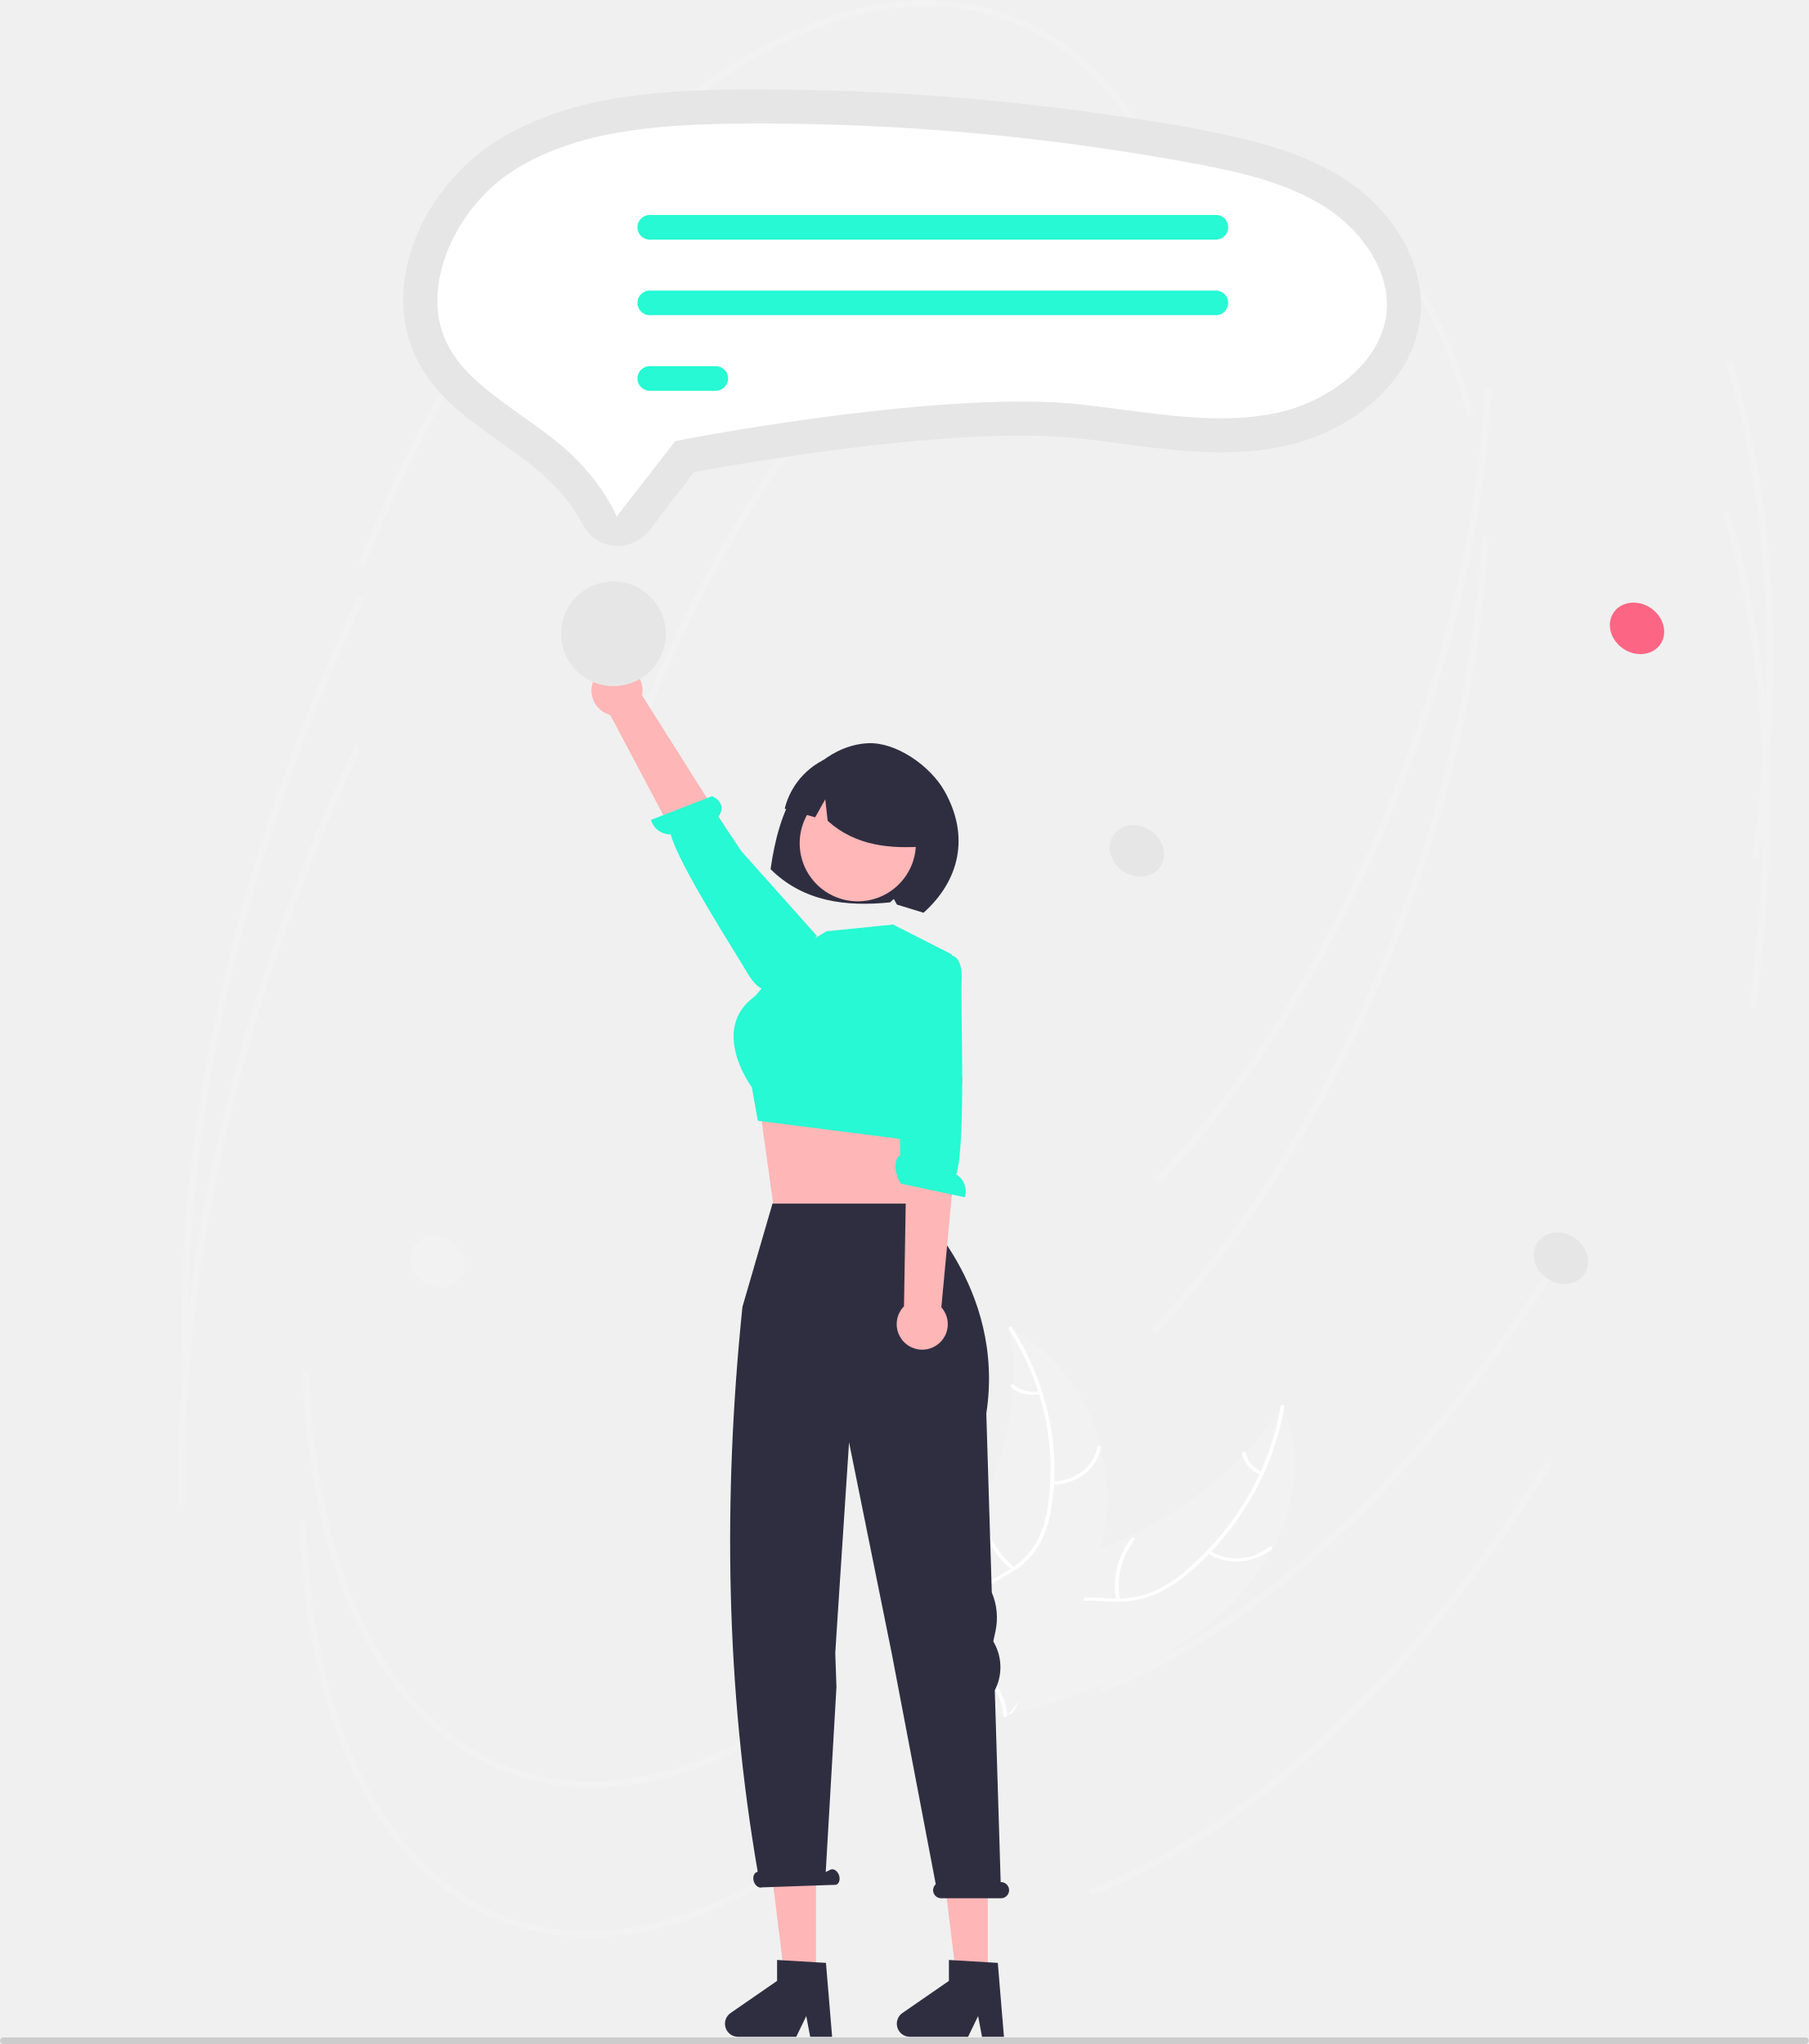
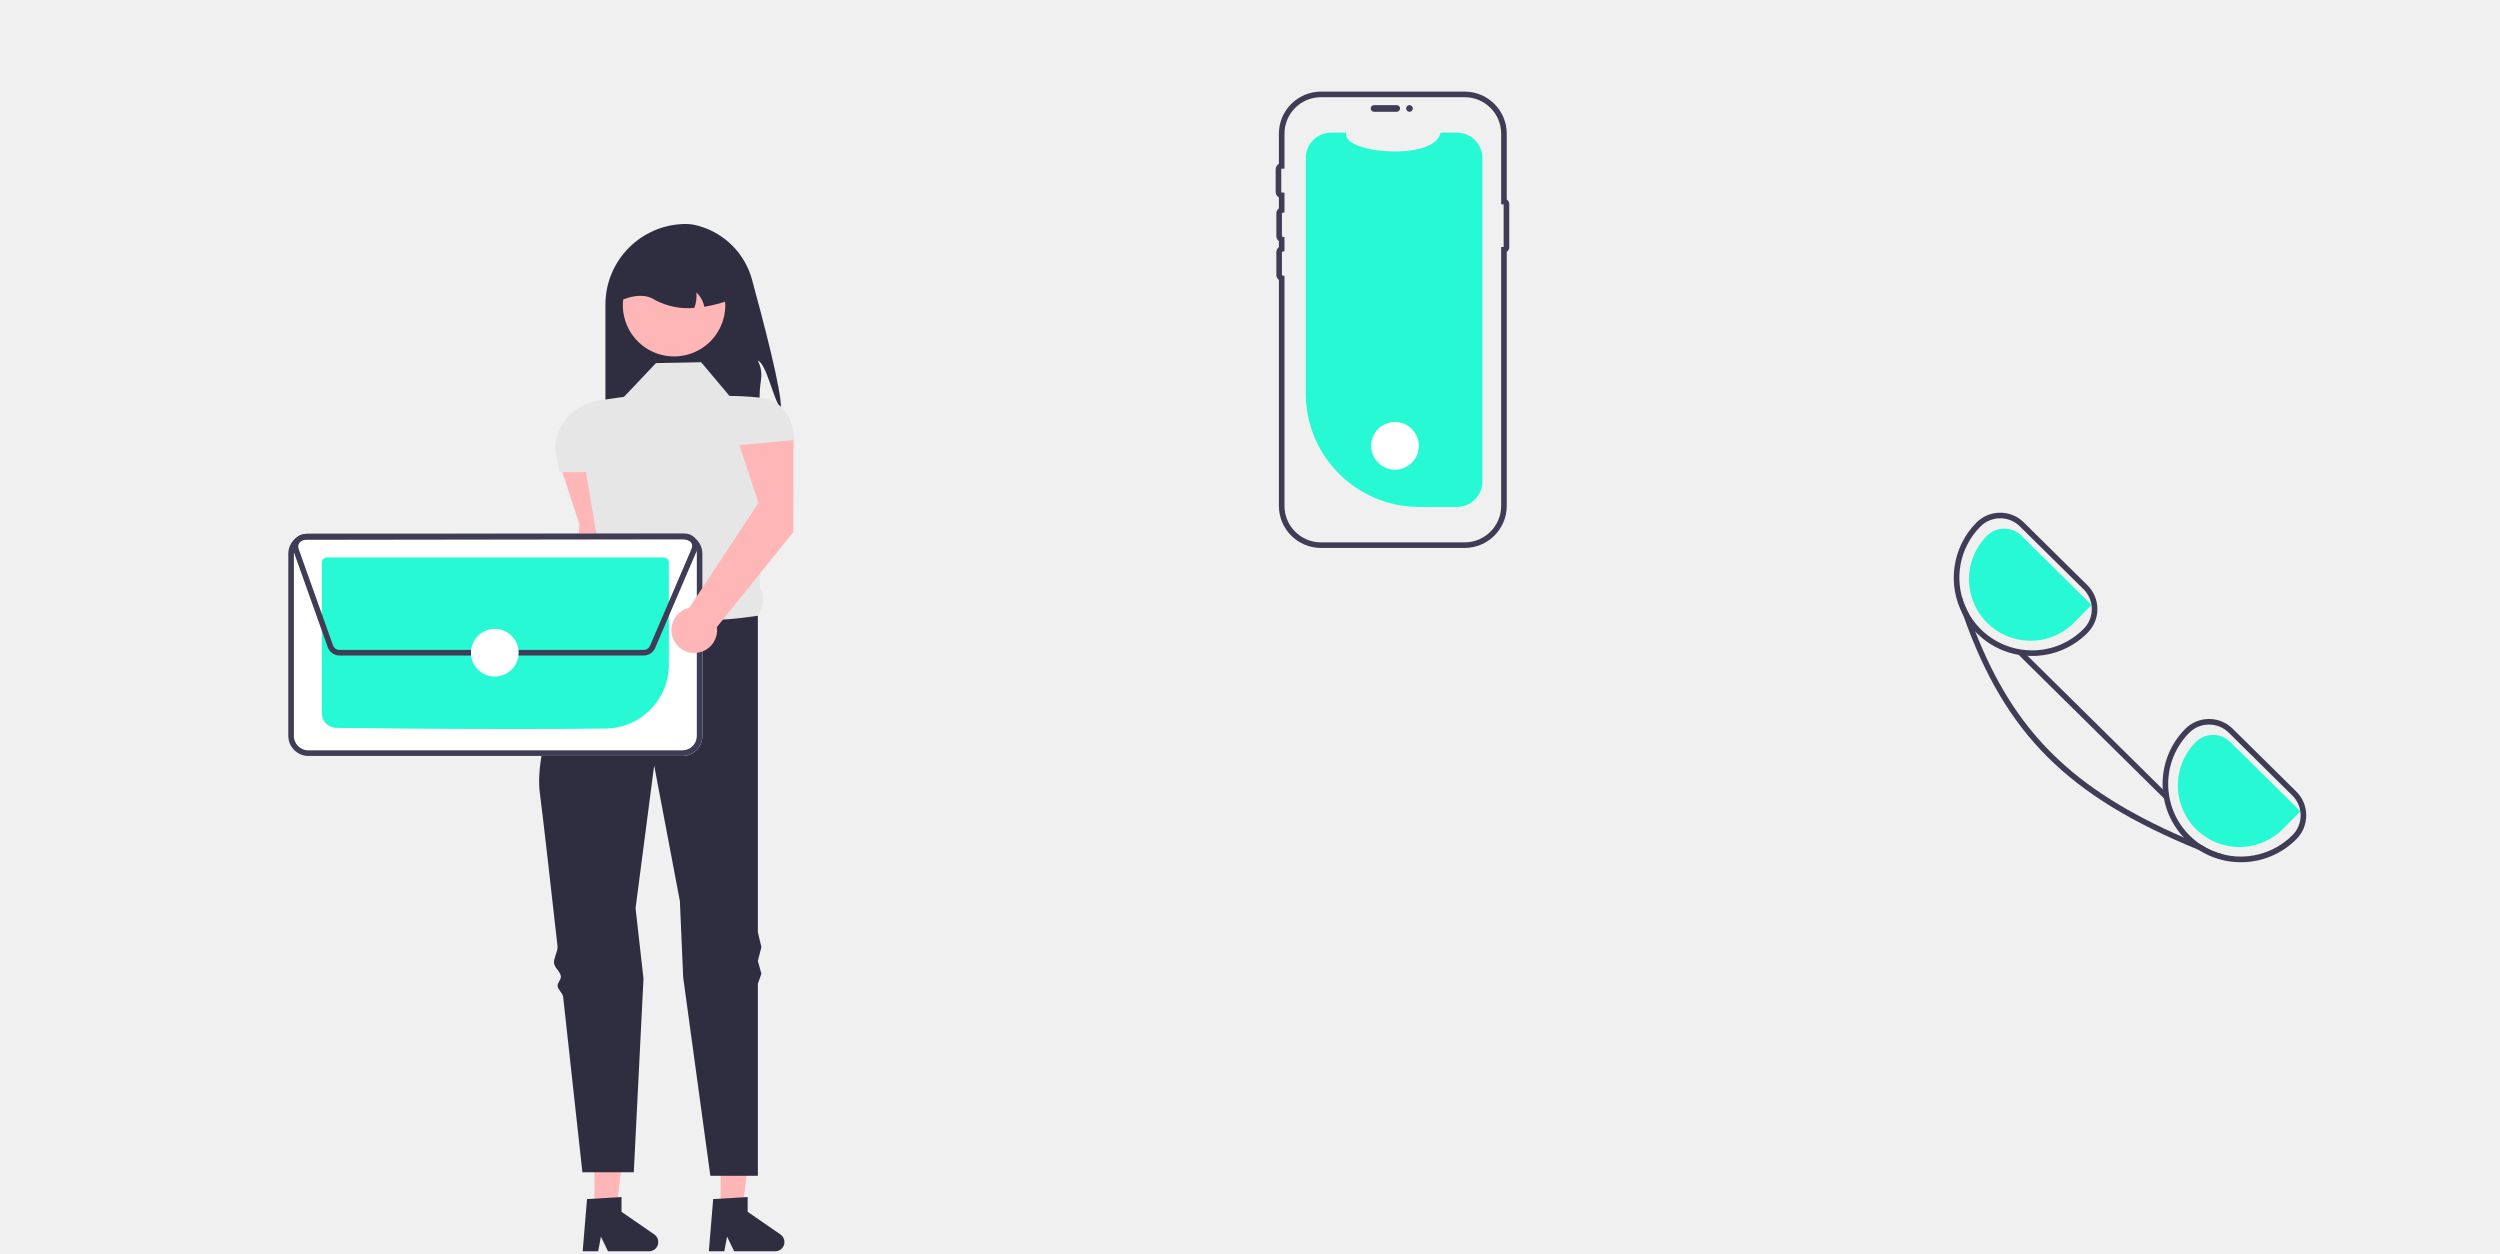
- <svg xmlns="http://www.w3.org/2000/svg" id="f8ffdc09-55f5-4bc7-b43f-c2195495500c" data-name="Layer 1" width="652.675" height="737.697" viewBox="0 0 652.675 737.697">
-   <path d="M716.054,662.011c20.719-19.504,31.402-48.723,20.271-73.439-16.204,24.871-42.88,44.458-73.808,54.195-12.046,3.792-25.899,6.921-32.451,16.486-4.077,5.952-4.374,13.406-2.537,20.146,1.837,6.74,5.619,12.939,9.364,19.054l.021,1.729C666.234,692.723,695.336,681.516,716.054,662.011Z" transform="translate(-273.6623 -81.15133)" fill="#f2f2f2" />
-   <path d="M735.702,588.703c-3.493,21.524-14.924,42.218-32.402,57.818a51.441,51.441,0,0,1-12.769,8.707,33.523,33.523,0,0,1-15.297,2.826c-4.945-.157-9.983-.816-14.886.074a18.158,18.158,0,0,0-11.917,7.741c-3.251,4.781-4.33,10.292-5.17,15.713-.933,6.019-1.792,12.283-5.755,17.461-.48.627.668,1.238,1.148.612,6.895-9.008,4.588-20.521,9.24-30.235,2.171-4.533,5.927-8.525,11.543-9.894,4.911-1.197,10.106-.522,15.112-.325a35.978,35.978,0,0,0,15.075-2.28,48.262,48.262,0,0,0,13.107-8.249,103.579,103.579,0,0,0,21.586-25.549A96.834,96.834,0,0,0,737.049,588.728c.121-.744-1.226-.763-1.346-.025Z" transform="translate(-273.6623 -81.15133)" fill="#fff" />
-   <path d="M709.289,641.711a20.135,20.135,0,0,0,23.31-1.489c.615-.53-.304-1.385-.92-.855a18.641,18.641,0,0,1-21.687,1.346c-.697-.447-1.397.553-.704.997Z" transform="translate(-273.6623 -81.15133)" fill="#fff" />
-   <path d="M677.73,658.422a27.075,27.075,0,0,1,5.272-21.545c.478-.629-.671-1.24-1.148-.612a28.152,28.152,0,0,0-5.434,22.429c.144.744,1.452.467,1.309-.273Z" transform="translate(-273.6623 -81.15133)" fill="#fff" />
-   <path d="M729.007,612.26a9.154,9.154,0,0,1-5.875-6.7c-.133-.745-1.441-.467-1.309.273a10.249,10.249,0,0,0,6.481,7.424.761.761,0,0,0,.926-.193.545.545,0,0,0-.222-.804Z" transform="translate(-273.6623 -81.15133)" fill="#fff" />
-   <path d="M638.076,560.469c.068.467.135.934.195,1.408a101.684,101.684,0,0,1,.849,18.948c-.015.489-.038.985-.069,1.473a110.234,110.234,0,0,1-12.318,44.092,115.865,115.865,0,0,1-10.038,15.956c-5.258,7.029-11.603,14.287-13.816,22.182a18.145,18.145,0,0,0-.547,2.496l32.155,33.046c.116.043.225.093.341.137l1.214,1.37c.217-.251.437-.515.654-.765.127-.145.246-.297.373-.442.082-.099.164-.198.245-.283.028-.033.055-.066.074-.093.081-.085.145-.172.217-.251q1.846-2.209,3.663-4.448c.009-.006.009-.006.01-.02,9.195-11.394,17.376-23.555,23.172-36.408.174-.387.358-.78.517-1.181a103.131,103.131,0,0,0,6.055-17.878,88.69,88.69,0,0,0,1.765-10.099,73.201,73.201,0,0,0-1.778-26.203c-4.329-17.142-14.921-32.891-31.647-42.326C638.934,560.938,638.513,560.704,638.076,560.469Z" transform="translate(-273.6623 -81.15133)" fill="#f2f2f2" />
-   <path d="M637.666,560.898c12.128,19.013,17.342,41.515,14.199,63.113a40.428,40.428,0,0,1-4.161,13.631,27.288,27.288,0,0,1-10.255,10.258c-4.058,2.461-8.536,4.57-11.835,7.845a14.415,14.415,0,0,0-4.151,12.414c.718,5.518,3.675,10.482,6.761,15.25,3.426,5.294,7.082,10.745,7.506,16.952.051.752,1.392.639,1.34-.112-.738-10.799-10.558-18.784-13.576-28.974-1.408-4.755-1.176-9.907,2.359-13.937,3.091-3.524,7.708-5.703,11.841-8.164a29.571,29.571,0,0,0,10.457-9.705,37.744,37.744,0,0,0,4.749-13.442,88.277,88.277,0,0,0-.471-31.69,97.483,97.483,0,0,0-13.671-34.123c-.419-.657-1.508.032-1.092.684Z" transform="translate(-273.6623 -81.15133)" fill="#fff" />
-   <path d="M653.313,617.038c8.807-.08,16.321-5.82,17.58-13.381.124-.745-1.202-.947-1.327-.201-1.179,7.083-8.15,12.343-16.383,12.418-.866.008-.732,1.172.129,1.164Z" transform="translate(-273.6623 -81.15133)" fill="#fff" />
-   <path d="M639.695,646.887a28.747,28.747,0,0,1-10.722-19.96c-.054-.752-1.395-.639-1.34.112A29.922,29.922,0,0,0,638.839,647.79c.63.519,1.483-.387.856-.903Z" transform="translate(-273.6623 -81.15133)" fill="#fff" />
-   <path d="M648.645,583.209a11.295,11.295,0,0,1-9.334-2.276c-.622-.525-1.475.381-.856.903a12.656,12.656,0,0,0,10.32,2.538c.358-.07.639-.295.606-.638a.658.658,0,0,0-.735-.526Z" transform="translate(-273.6623 -81.15133)" fill="#fff" />
-   <path d="M563.568,699.199c-40.021,27.363-79.812,34.308-112.042,19.555-41.361-18.932-66.416-71.057-68.74-143.009l2.45.23c2.291,70.95,26.754,122.238,67.114,140.712,31.367,14.357,70.298,7.457,109.623-19.43Z" transform="translate(-273.6623 -81.15133)" fill="#f2f2f2" />
-   <path d="M810.887,235.88c-3.941,43.423-15.169,89.211-32.778,133.39-21.775,54.633-51.526,102.754-86.037,139.159l-1.915-1.67c34.344-36.231,63.959-84.139,85.643-138.546,19.597-49.167,31.254-100.332,33.724-147.942l2.447.41Q811.583,228.224,810.887,235.88Z" transform="translate(-273.6623 -81.15133)" fill="#f2f2f2" />
-   <path d="M704.571,174.166l-2.379.261c-10.607-41.684-31.168-70.563-59.462-83.514-35.968-16.463-80.443-5.408-125.234,31.13-45.018,36.724-84.872,94.733-112.217,163.343l-2.308-1.056C430.436,215.42,470.493,157.131,515.764,120.203c45.498-37.115,90.881-48.252,127.79-31.357C672.658,102.167,693.757,131.671,704.571,174.166Z" transform="translate(-273.6623 -81.15133)" fill="#f2f2f2" />
-   <path d="M836.584,537.075C788.111,614.191,729.304,669.29,670.994,692.223l-1.18-2.163C727.721,667.286,786.184,612.469,834.435,535.705Z" transform="translate(-273.6623 -81.15133)" fill="#f2f2f2" />
-   <path d="M911.37,364.301q-1.198,13.201-3.072,26.725l-2.431-.589c9.329-67.283,6.02-128.974-9.573-178.416l2.343-.392C912.237,254.759,916.561,307.108,911.37,364.301Z" transform="translate(-273.6623 -81.15133)" fill="#f2f2f2" />
-   <path d="M405.096,297.455c-6.222,13.107-12.139,26.685-17.589,40.358-31.361,78.682-47.253,159.038-45.954,232.383l-2.451-.262c-1.3-73.619,14.638-154.251,46.097-233.178,5.465-13.711,11.4-27.328,17.64-40.472Z" transform="translate(-273.6623 -81.15133)" fill="#f2f2f2" />
-   <path d="M562.391,753.263c-40.021,27.363-79.812,34.308-112.042,19.555-41.361-18.932-66.416-71.057-68.74-143.009l2.45.23c2.291,70.95,26.754,122.238,67.114,140.712,31.367,14.357,70.298,7.457,109.623-19.43Z" transform="translate(-273.6623 -81.15133)" fill="#f2f2f2" />
-   <path d="M809.711,289.944c-3.941,43.423-15.169,89.211-32.778,133.39-21.775,54.633-51.526,102.754-86.037,139.159l-1.915-1.67c34.344-36.231,63.959-84.139,85.643-138.546,19.597-49.167,31.254-100.332,33.724-147.942l2.447.41Q810.407,282.287,809.711,289.944Z" transform="translate(-273.6623 -81.15133)" fill="#f2f2f2" />
-   <path d="M805.394,231.23l-2.379.261c-10.607-41.684-31.168-70.563-59.462-83.514-35.968-16.463-80.443-5.408-125.234,31.13-45.018,36.724-84.872,94.733-112.217,163.343l-2.308-1.056c27.466-68.909,67.523-127.198,112.794-164.127,45.498-37.115,90.881-48.252,127.79-31.357C773.482,159.231,794.581,188.735,805.394,231.23Z" transform="translate(-273.6623 -81.15133)" fill="#f2f2f2" />
-   <path d="M833.407,610.138c-48.472,77.116-107.28,132.216-165.59,155.148l-1.18-2.163C724.544,740.35,783.007,685.532,831.258,608.769Z" transform="translate(-273.6623 -81.15133)" fill="#f2f2f2" />
-   <path d="M910.193,418.365q-1.198,13.201-3.072,26.725l-2.431-.589c9.329-67.283,6.02-128.974-9.573-178.416l2.343-.392C911.061,308.822,915.384,361.172,910.193,418.365Z" transform="translate(-273.6623 -81.15133)" fill="#f2f2f2" />
-   <path d="M403.92,351.519c-6.222,13.107-12.139,26.685-17.589,40.358-31.361,78.682-47.253,159.038-45.954,232.383l-2.451-.262c-1.3-73.619,14.638-154.251,46.097-233.178,5.465-13.711,11.4-27.328,17.64-40.472Z" transform="translate(-273.6623 -81.15133)" fill="#f2f2f2" />
-   <ellipse cx="864.324" cy="307.932" rx="8.857" ry="10.195" transform="translate(-144.4767 775.8252) rotate(-56.36398)" fill="#fd6584" />
-   <path d="M561.388,365.494c5.673-8.694,14.937-15.526,25.253-16.103,10.317-.577,22.714,8.208,27.806,17.248,9.314,16.535,5.272,32.435-7.556,43.935-1.742-.591-7.824-2.376-9.595-2.946l-1.123-2.028-1.385,1.233c-15.853,1.582-31.167-.18-43.098-11.992C553.173,384.561,555.715,374.188,561.388,365.494Z" transform="translate(-273.6623 -81.15133)" fill="#2f2e41" />
-   <polygon points="330.231 400.404 328.357 417.785 329.46 440.578 278.975 434.58 274.231 400.404 280.275 400.463 330.231 400.404" fill="#ffb6b6" />
-   <circle cx="309.503" cy="304.328" r="20.964" fill="#ffb7b7" />
-   <path d="M559.936,424.43l11.996-7.198,23.993-2.399,21.206,10.799-.213,32.988-13.453,34.214L547.083,485.636l-2.142-12.068s-15.595-20.946,1.2-32.942Z" transform="translate(-273.6623 -81.15133)" fill="#26f9d3" />
-   <path d="M575.327,353.642a26.331,26.331,0,0,1,32.316,32.959c-12.768,1.019-25.388-.173-35.337-9.206l-.885-7.749-3.63,6.484q-5.492-1.545-11.001-3.109A26.885,26.885,0,0,1,575.327,353.642Z" transform="translate(-273.6623 -81.15133)" fill="#2f2e41" />
-   <path d="M487.935,326.477a9.157,9.157,0,0,0,5.919,12.733l39.058,73.696,15.765-12.168-43.35-68.615a9.207,9.207,0,0,0-17.392-5.647Z" transform="translate(-273.6623 -81.15133)" fill="#ffb6b6" />
-   <path d="M552.005,437.809s-3.619,3.21-8.766-5.654c-4.121-7.096-24.671-38.87-27.581-49.885a7.194,7.194,0,0,1-7.118-5.208l22.074-8.568c4.799,2.399,3.467,5.725,2.25,7.445l8.221,12.331,27.346,30.688-13.768,16.576Z" transform="translate(-273.6623 -81.15133)" fill="#26f9d3" />
-   <path d="M925.147,818.849H274.853a1.191,1.191,0,0,1,0-2.381H925.147a1.191,1.191,0,0,1,0,2.381Z" transform="translate(-273.6623 -81.15133)" fill="#ccc" />
-   <path d="M769.462,154.332c-11.737-11.569-27.41-17.954-43.128-22.039-17.792-4.624-36.19-7.348-54.367-9.961q-28.414-4.085-57.054-6.302-28.601-2.205-57.306-2.525c-17.052-.191-34.218-.197-51.186,1.695-15.982,1.782-31.926,5.358-46.335,12.698a76.616,76.616,0,0,0-31.103,28.468c-6.896,11.367-10.996,24.992-9.57,38.354a47.036,47.036,0,0,0,6.012,18.678A64.802,64.802,0,0,0,439.976,230.032c11.906,10.053,26.14,17.402,36.382,29.35a58.095,58.095,0,0,1,7.047,10.172c1.487,2.754,3.16,5.125,5.926,6.732A14.396,14.396,0,0,0,505.268,275.175c3.191-2.504,5.482-6.364,7.951-9.541l8.609-11.079a17.414,17.414,0,0,1,2.152-2.77c.58-.48-.377-.057-.187-.177.104-.066.288-.029.402-.076a9.347,9.347,0,0,1,1.755-.326q9.429-1.734,18.899-3.243c23.31-3.761,46.771-6.864,70.33-8.536a327.163,327.163,0,0,1,36.506-.871c15.744.644,31.27,3.77,46.956,5.119,16.888,1.452,34.628,1.251,50.541-5.261,12.737-5.212,24.564-13.981,31.46-26.093a43.887,43.887,0,0,0,5.672-18.701C787.156,178.694,779.898,164.618,769.462,154.332Z" transform="translate(-273.6623 -81.15133)" fill="#e6e6e6" />
-   <path d="M548.221,125.74q-4.505,0-9.005.048c-28.804.306-58.572,2.634-81.162,17.481-20.051,13.179-34.104,42.533-22.211,63.585,5.461,9.667,15.355,16.703,25.831,24.152,4.106,2.92,8.352,5.94,12.421,9.192,8.889,7.104,17.26,16.637,22.076,27.357l21.151-27.219,3.996-.765c3.845-.736,94.712-17.966,143.105-12.372,4.45.515,8.949,1.107,13.3,1.679,19.66,2.587,38.229,5.028,56.055,1.423,18.611-3.766,39.046-18.139,40.262-37.36.833-13.159-7.728-27.594-21.809-36.776-14.238-9.284-31.995-13.117-48.963-16.247A856.345,856.345,0,0,0,548.221,125.74Z" transform="translate(-273.6623 -81.15133)" fill="#fff" />
-   <path d="M712.369,167.623H508.106a4.444,4.444,0,0,1,0-8.889H712.369a4.444,4.444,0,0,1,0,8.889Z" transform="translate(-273.6623 -81.15133)" fill="#26f9d3" />
-   <path d="M712.369,194.902H508.106a4.444,4.444,0,1,1,0-8.889H712.369a4.444,4.444,0,0,1,0,8.889Z" transform="translate(-273.6623 -81.15133)" fill="#26f9d3" />
-   <path d="M531.91,222.181H508.106a4.444,4.444,0,0,1,0-8.889H531.91a4.444,4.444,0,0,1,0,8.889Z" transform="translate(-273.6623 -81.15133)" fill="#26f9d3" />
-   <circle cx="221.342" cy="228.743" r="18.89" fill="#e6e6e6" />
-   <ellipse cx="431.556" cy="536.534" rx="8.857" ry="10.195" transform="translate(-527.8556 517.49) rotate(-56.36398)" fill="#f2f2f2" />
-   <ellipse cx="836.855" cy="535.248" rx="8.857" ry="10.195" transform="translate(-345.9873 854.3582) rotate(-56.36398)" fill="#e6e6e6" />
-   <ellipse cx="683.855" cy="388.248" rx="8.857" ry="10.195" transform="translate(-291.85 661.4) rotate(-56.36398)" fill="#e6e6e6" />
-   <polygon points="356.417 715.978 345.379 715.978 340.127 673.404 356.417 673.404 356.417 715.978" fill="#ffb6b6" />
-   <path d="M635.905,816.253h-7.916l-1.413-7.473-3.619,7.473H601.964a4.719,4.719,0,0,1-2.682-8.603l16.765-11.579V788.517l17.634,1.053Z" transform="translate(-273.6623 -81.15133)" fill="#2f2e41" />
-   <polygon points="294.417 715.978 283.379 715.978 278.127 673.404 294.417 673.404 294.417 715.978" fill="#ffb6b6" />
-   <path d="M573.905,816.253h-7.916l-1.413-7.473-3.619,7.473H539.964a4.719,4.719,0,0,1-2.682-8.603l16.765-11.579V788.517l17.634,1.053Z" transform="translate(-273.6623 -81.15133)" fill="#2f2e41" />
-   <path d="M634.842,760.415h-.12l-2.123-69.223a18.101,18.101,0,0,0-.237-17.105l-.304-.55.788-3.653a23.267,23.267,0,0,0-1.33-14.003l-1.98-64.573c7.075-45.851-26.642-75.754-26.642-75.754H552.385L541.542,552.811c-7.169,69.841-5.868,137.898,5.508,203.834l-.31.157c-1.117.385-1.596,1.932-1.07,3.455s1.857,2.445,2.974,2.059l26.674-.928c1.117-.385,1.596-1.932,1.07-3.455-.526-1.523-1.857-2.445-2.974-2.059l-1.814.917,3.868-66.798-.429-12.201.884-13.842,4.089-62.261,15.476,76.563,15.808,82.933a2.908,2.908,0,0,0,1.961,5.063h21.585a2.917,2.917,0,1,0,0-5.834Z" transform="translate(-273.6623 -81.15133)" fill="#2f2e41" />
-   <path d="M611.287,566.861a9.157,9.157,0,0,0,2.031-13.894l7.736-83.047L601.198,471.453l-1.361,81.15a9.207,9.207,0,0,0,11.45,14.257Z" transform="translate(-273.6623 -81.15133)" fill="#ffb6b6" />
-   <path d="M616.395,425.963s4.787-.7,4.232,9.534c-.444,8.194,1.666,58.697-1.939,69.504a7.194,7.194,0,0,1,3.098,8.258l-23.158-4.936c-2.698-4.637-2.139-9.399-.178-10.17l-.115-14.82-5.118-48.851,19.71-8.074Z" transform="translate(-273.6623 -81.15133)" fill="#26f9d3" />
+ <svg xmlns="http://www.w3.org/2000/svg" data-name="Layer 1" width="894.249" height="448.282" viewBox="0 0 894.249 448.282">
+   <path d="M447.37,674.141q-40.475,0-80.829-1.449c-38.44-1.381-78.19-2.808-115.136-23.299-25.845-14.333-48.735-37.329-66.194-66.504a223.77,223.77,0,0,1-25.369-63.604,261.476,261.476,0,0,1,.953-123.779,219.834,219.834,0,0,1,14.741-40.4c26.943-55.793,76.085-93.246,134.826-102.754a6.807,6.807,0,0,1,1.463-.031c.264.014.528.029.796.018l.346-.11a16.882,16.882,0,0,1,2.721-.698c90.594-13.487,186.365,13.802,276.952,78.914,70.042,50.351,162.868,77.464,283.781,82.889l1.717.09c33.66,1.934,66.218,15.811,94.16,40.133,27.579,24.006,48.287,56.034,59.884,92.624,1.426,4.461,2.733,9.104,3.884,13.801a26.039,26.039,0,0,1-6.941,24.69v.009l-.301.31c-.725.721-1.488,1.412-2.267,2.056l-.917.756c-7.727,6.365-13.83,11.394-21.135,15.299a64.983,64.983,0,0,1-15.419,5.821c-29.465,7.184-59.388,13.844-88.936,19.797-57.385,11.57-116.281,21.115-175.054,28.368A2269.141,2269.141,0,0,1,447.37,674.141Zm-136.232-419.845a3.507,3.507,0,0,0-.539.037c-58.192,9.419-106.869,46.504-133.544,101.745a217.624,217.624,0,0,0-14.595,40,259.188,259.188,0,0,0-.941,122.681,221.622,221.622,0,0,0,25.123,62.996c17.288,28.889,39.944,51.654,65.518,65.836,36.614,20.308,76.176,21.729,114.436,23.102a2266.314,2266.314,0,0,0,358.315-15.595c58.735-7.249,117.593-16.787,174.94-28.351,29.528-5.948,59.43-12.604,88.875-19.783a63.358,63.358,0,0,0,15.047-5.679c7.157-3.826,13.202-8.807,20.855-15.111l.917-.755c.67-.554,1.329-1.146,1.958-1.761l.181-.189c6.289-6.339,8.735-14.702,6.71-22.944v-.001c-1.139-4.646-2.432-9.24-3.844-13.655-23.69-74.746-84.974-127.569-152.496-131.447l-1.707-.09c-55.232-2.479-103.564-9.344-147.752-20.99-52.75-13.902-98.801-34.83-136.876-62.201-90.242-64.862-185.613-92.049-275.811-78.626a15.473,15.473,0,0,0-2.479.643l-.623.174a9.374,9.374,0,0,1-1.062-.013C311.537,254.307,311.335,254.296,311.138,254.296Z" transform="translate(-152.8755 -225.8589)" fill="#f0f0f0" />
+   <path d="M432.202,371.915c-2.498-2.397-5.053-15.762-8.242-17.118,2.384,5.269.653,6.663.64,12.446a39.123,39.123,0,0,1-1.141,9.745H369.435V334.825a28.847,28.847,0,0,1,28.848-28.848,17.214,17.214,0,0,1,4.276.626A27.428,27.428,0,0,1,421.909,326.007C426.028,341.061,432.578,366.119,432.202,371.915Z" transform="translate(-152.8755 -225.8589)" fill="#2f2e41" />
+   <path d="M372.605,423.782l.027-32.863L353.314,392.645l6.818,20.726-3.191,52.096a8.173,8.173,0,1,0,9.89,6.889Z" transform="translate(-152.8755 -225.8589)" fill="#ffb6b6" />
+   <polygon points="257.746 432.76 265.55 432.759 269.263 402.657 257.744 402.657 257.746 432.76" fill="#ffb6b6" />
+   <path d="M407.978,654.769l12.337-.736v5.286l11.729,8.101a3.302,3.302,0,0,1-1.876,6.019H415.481L412.949,668.209l-.988,5.228h-5.538Z" transform="translate(-152.8755 -225.8589)" fill="#2f2e41" />
+   <polygon points="212.62 432.76 220.425 432.759 224.137 402.657 212.619 402.657 212.62 432.76" fill="#ffb6b6" />
+   <path d="M362.853,654.769l12.337-.736v5.286l11.729,8.101a3.302,3.302,0,0,1-1.876,6.019H370.355l-2.532-5.228-.988,5.228H361.297Z" transform="translate(-152.8755 -225.8589)" fill="#2f2e41" />
+   <path d="M403.672,355.43l-16.167.317-11.412,12.046-9.149,1.342a18.266,18.266,0,0,0-15.577,16.897v0l1.585,8.706h9.51l5.502,32.303c-2.139,5.451-2.285,9.754,2.107,11.444l13.631,25.678L423.96,446.094c2.042-3.51,2.696-7.036.609-10.464l2.878-49.45h9.677v0c0-9.249-3.128-17.046-12.32-18.075a108.654,108.654,0,0,0-10.989-.629Z" transform="translate(-152.8755 -225.8589)" fill="#e6e6e6" />
+   <path d="M423.96,446.094s-39.309,6.974-53.891-7.608c0,0-1.48,2.513-3.711,6.682-.642,1.199-1.881,2.011-2.629,3.463-.68,1.32-2.429,2.942-3.17,4.439-.596,1.204.36,2.777-.26,4.078-7.468,15.664-16.193,37.759-14.322,52.348,1.206,9.409,3.698,31.302,6.322,54.816.205,1.837-1.455,4.197-1.249,6.049.194,1.746,2.255,2.984,2.45,4.734.129,1.162-1.31,2.348-1.181,3.508.141,1.273,1.85,2.522,1.991,3.79,3.594,32.468,6.886,62.781,6.886,62.781h18.386l3.469-69.232-2.835-25.236,6.657-51.038,9.193,48.502,1.183,27.297,9.715,70.975H423.96v-68.708l1.268-3.569-1.268-4.578,1.268-4.932-1.268-5.372Z" transform="translate(-152.8755 -225.8589)" fill="#2f2e41" />
+   <path d="M408.634,346.055a18.326,18.326,0,1,1,3.175-15.314c.053.22.097.438.14.665A18.301,18.301,0,0,1,408.634,346.055Z" transform="translate(-152.8755 -225.8589)" fill="#ffb6b6" />
+   <path d="M404.813,335.598a9.633,9.633,0,0,0-2.815-5.104,13.142,13.142,0,0,1-.761,5.51,25.395,25.395,0,0,1-13.955-2.764c-3.233-2.194-7.348-2.004-12.141,0a17.75,17.75,0,0,1,17.752-17.752h3.17a17.756,17.756,0,0,1,17.752,17.752A52.852,52.852,0,0,1,404.813,335.598Z" transform="translate(-152.8755 -225.8589)" fill="#2f2e41" />
+   <circle cx="113.249" cy="285" r="51" fill="#f0f0f0" />
+   <circle cx="438.249" cy="51" r="51" fill="#f0f0f0" />
+   <circle cx="843.249" cy="293" r="51" fill="#f0f0f0" />
+   <path d="M683.125,282.421V398.067A9.119,9.119,0,0,1,674.101,407.186a.802.802,0,0,1-.1.004H660.541a40.606,40.606,0,0,1-40.606-40.606v-84.163a9.123,9.123,0,0,1,9.123-9.123l5.454,0c-2.527,7.371,31.765,10.474,33.648,0l5.841,0A9.123,9.123,0,0,1,683.125,282.421Z" transform="translate(-152.8755 -225.8589)" fill="#26f9d3" />
+   <path d="M643.182,264.65a1.197,1.197,0,0,1,1.196-1.196h8.13a1.196,1.196,0,0,1,0,2.391h-8.13A1.197,1.197,0,0,1,643.182,264.65Z" transform="translate(-152.8755 -225.8589)" fill="#3f3d56" />
+   <path d="M676.794,421.859h-51.416a15.063,15.063,0,0,1-15.046-15.046V325.972a2.187,2.187,0,0,1-.911-1.779v-8.13a2.186,2.186,0,0,1,.911-1.778v-2.182a2.186,2.186,0,0,1-.911-1.778v-8.131a2.186,2.186,0,0,1,.911-1.778v-3.944a2.184,2.184,0,0,1-1.15-1.93v-8.13a2.184,2.184,0,0,1,1.15-1.93V273.674A15.063,15.063,0,0,1,625.378,258.628h51.416a15.063,15.063,0,0,1,15.046,15.046V297.23a1.886,1.886,0,0,1,.886,1.598v15.503a1.887,1.887,0,0,1-.886,1.599V406.813A15.063,15.063,0,0,1,676.794,421.859ZM625.378,260.628a13.061,13.061,0,0,0-13.046,13.046v12.508l-.962.037a.195.195,0,0,0-.188.192V294.541a.196.196,0,0,0,.188.192l.962.037v7.049l-.761.188a.197.197,0,0,0-.15.187v8.131a.197.197,0,0,0,.15.187l.761.188v4.991l-.761.188a.197.197,0,0,0-.15.187v8.13a.197.197,0,0,0,.15.187l.761.188V406.813a13.061,13.061,0,0,0,13.046,13.046h51.416a13.061,13.061,0,0,0,13.046-13.046V314.217h.886V298.942h-.886V273.674a13.061,13.061,0,0,0-13.046-13.046Z" transform="translate(-152.8755 -225.8589)" fill="#3f3d56" />
+   <circle cx="504.176" cy="38.791" r="1.196" fill="#3f3d56" />
+   <path d="M396.956,496.262H263.168a7.188,7.188,0,0,1-7.17-7.169v-65.189a7.188,7.188,0,0,1,7.169-7.17H396.955a7.188,7.188,0,0,1,7.17,7.169v65.189A7.188,7.188,0,0,1,396.956,496.262Z" transform="translate(-152.8755 -225.8589)" fill="#fff" />
+   <path d="M396.956,496.262H263.168a7.188,7.188,0,0,1-7.17-7.169v-65.189a7.188,7.188,0,0,1,7.169-7.17H396.955a7.188,7.188,0,0,1,7.17,7.169v65.189A7.188,7.188,0,0,1,396.956,496.262ZM263.168,418.734a5.185,5.185,0,0,0-5.17,5.171v65.187a5.185,5.185,0,0,0,5.171,5.17H396.954a5.185,5.185,0,0,0,5.171-5.171v-65.187a5.185,5.185,0,0,0-5.171-5.17Z" transform="translate(-152.8755 -225.8589)" fill="#3f3d56" />
+   <path d="M337.232,486.628c-26.386,0-53.899-.252-64.164-.416a5.176,5.176,0,0,1-5.07-5.155V427.095a1.83,1.83,0,0,1,1.823-1.828H390.297a1.829,1.829,0,0,1,1.827,1.823v36.612a22.842,22.842,0,0,1-22.457,22.752C360.1,486.579,348.771,486.628,337.232,486.628Z" transform="translate(-152.8755 -225.8589)" fill="#26f9d3" />
+   <path d="M383.146,460.339H274.287a4.438,4.438,0,0,1-4.164-2.936l-12.321-34.566a4.423,4.423,0,0,1,4.158-5.907l136.072-.189a4.423,4.423,0,0,1,4.359,5.198l.105.044-.391.912-.004.009-14.895,34.755A4.41,4.41,0,0,1,383.146,460.339Zm14.892-41.598-136.075.189a2.423,2.423,0,0,0-2.278,3.235l12.321,34.565a2.433,2.433,0,0,0,2.282,1.608H383.146a2.413,2.413,0,0,0,2.222-1.467l14.896-34.756.732.314-.732-.314a2.421,2.421,0,0,0-2.226-3.375Z" transform="translate(-152.8755 -225.8589)" fill="#3f3d56" />
+   <circle cx="176.983" cy="233.48" r="8.524" fill="#fff" />
+   <circle cx="498.983" cy="159.48" r="8.524" fill="#fff" />
+   <path d="M974.255,508.979l-22.77-22.48a11.884,11.884,0,0,0-8.43-3.46h-.08a11.914,11.914,0,0,0-8.46,3.56,27.991,27.991,0,0,0-.49,38.84c.24.26.49.51.74.76a27.248,27.248,0,0,0,4.56,3.65,27.676,27.676,0,0,0,15.11,4.43h.17a27.826,27.826,0,0,0,19.75-8.32,12.023,12.023,0,0,0-.1-16.98Zm-1.32,15.57a26.092,26.092,0,0,1-32.76,3.48,26.786,26.786,0,0,1-4.01-3.25,26.002,26.002,0,0,1-.23-36.77,9.913,9.913,0,0,1,7.06-2.97h.06a9.911,9.911,0,0,1,7.02,2.88l22.77,22.49a10.007,10.007,0,0,1,.09,14.14Z" transform="translate(-152.8755 -225.8589)" fill="#3f3d56" />
+   <path d="M899.545,435.199l-22.77-22.49a11.926,11.926,0,0,0-8.43-3.46h-.07a11.947,11.947,0,0,0-8.47,3.57,28.077,28.077,0,0,0-4.72,33l.01.01a27.562,27.562,0,0,0,4.33,5.93c.19.22.41.44.63.66a27.835,27.835,0,0,0,19.67,8.08h.18a27.854,27.854,0,0,0,19.75-8.33,11.999,11.999,0,0,0-.11-16.97Zm-1.32,15.57a25.855,25.855,0,0,1-18.33,7.73h-.17a26,26,0,0,1-18.49-44.27,10.008,10.008,0,0,1,14.14-.09l22.77,22.48A10.019,10.019,0,0,1,898.225,450.769Z" transform="translate(-152.8755 -225.8589)" fill="#3f3d56" />
+   <path d="M975.71,516.046l-25.103-24.794a8.727,8.727,0,0,0-12.327.076,22,22,0,1,0,31.305,30.919Z" transform="translate(-152.8755 -225.8589)" fill="#26f9d3" />
+   <path d="M901.004,442.262l-25.103-24.794a8.727,8.727,0,0,0-12.327.076,22,22,0,1,0,31.305,30.919Z" transform="translate(-152.8755 -225.8589)" fill="#26f9d3" />
+   <path d="M948.125,531.489l-.6,1.58q-4.23-1.605-8.2-3.22c-46.88-19.13-69.26-41.52-84.23-84.02l-.01-.01q-1.065-3-2.07-6.14l1.58-.51a25.542,25.542,0,0,0,2.3,5.78q1.23,3.495,2.53,6.81c14.07,35.87,34.82,56.37,74.6,73.68q3,1.305,6.15,2.59A26.087,26.087,0,0,0,948.125,531.489Z" transform="translate(-152.8755 -225.8589)" fill="#3f3d56" />
+   <rect x="900.623" y="448.539" width="2.001" height="73" transform="translate(-229.9252 559.8239) rotate(-45.35527)" fill="#3f3d56" />
+   <path d="M436.64,416.173l.027-32.863-19.318,1.726,6.818,20.726-24.747,37.514a8.173,8.173,0,1,0,9.89,6.889Z" transform="translate(-152.8755 -225.8589)" fill="#ffb6b6" />
</svg>
